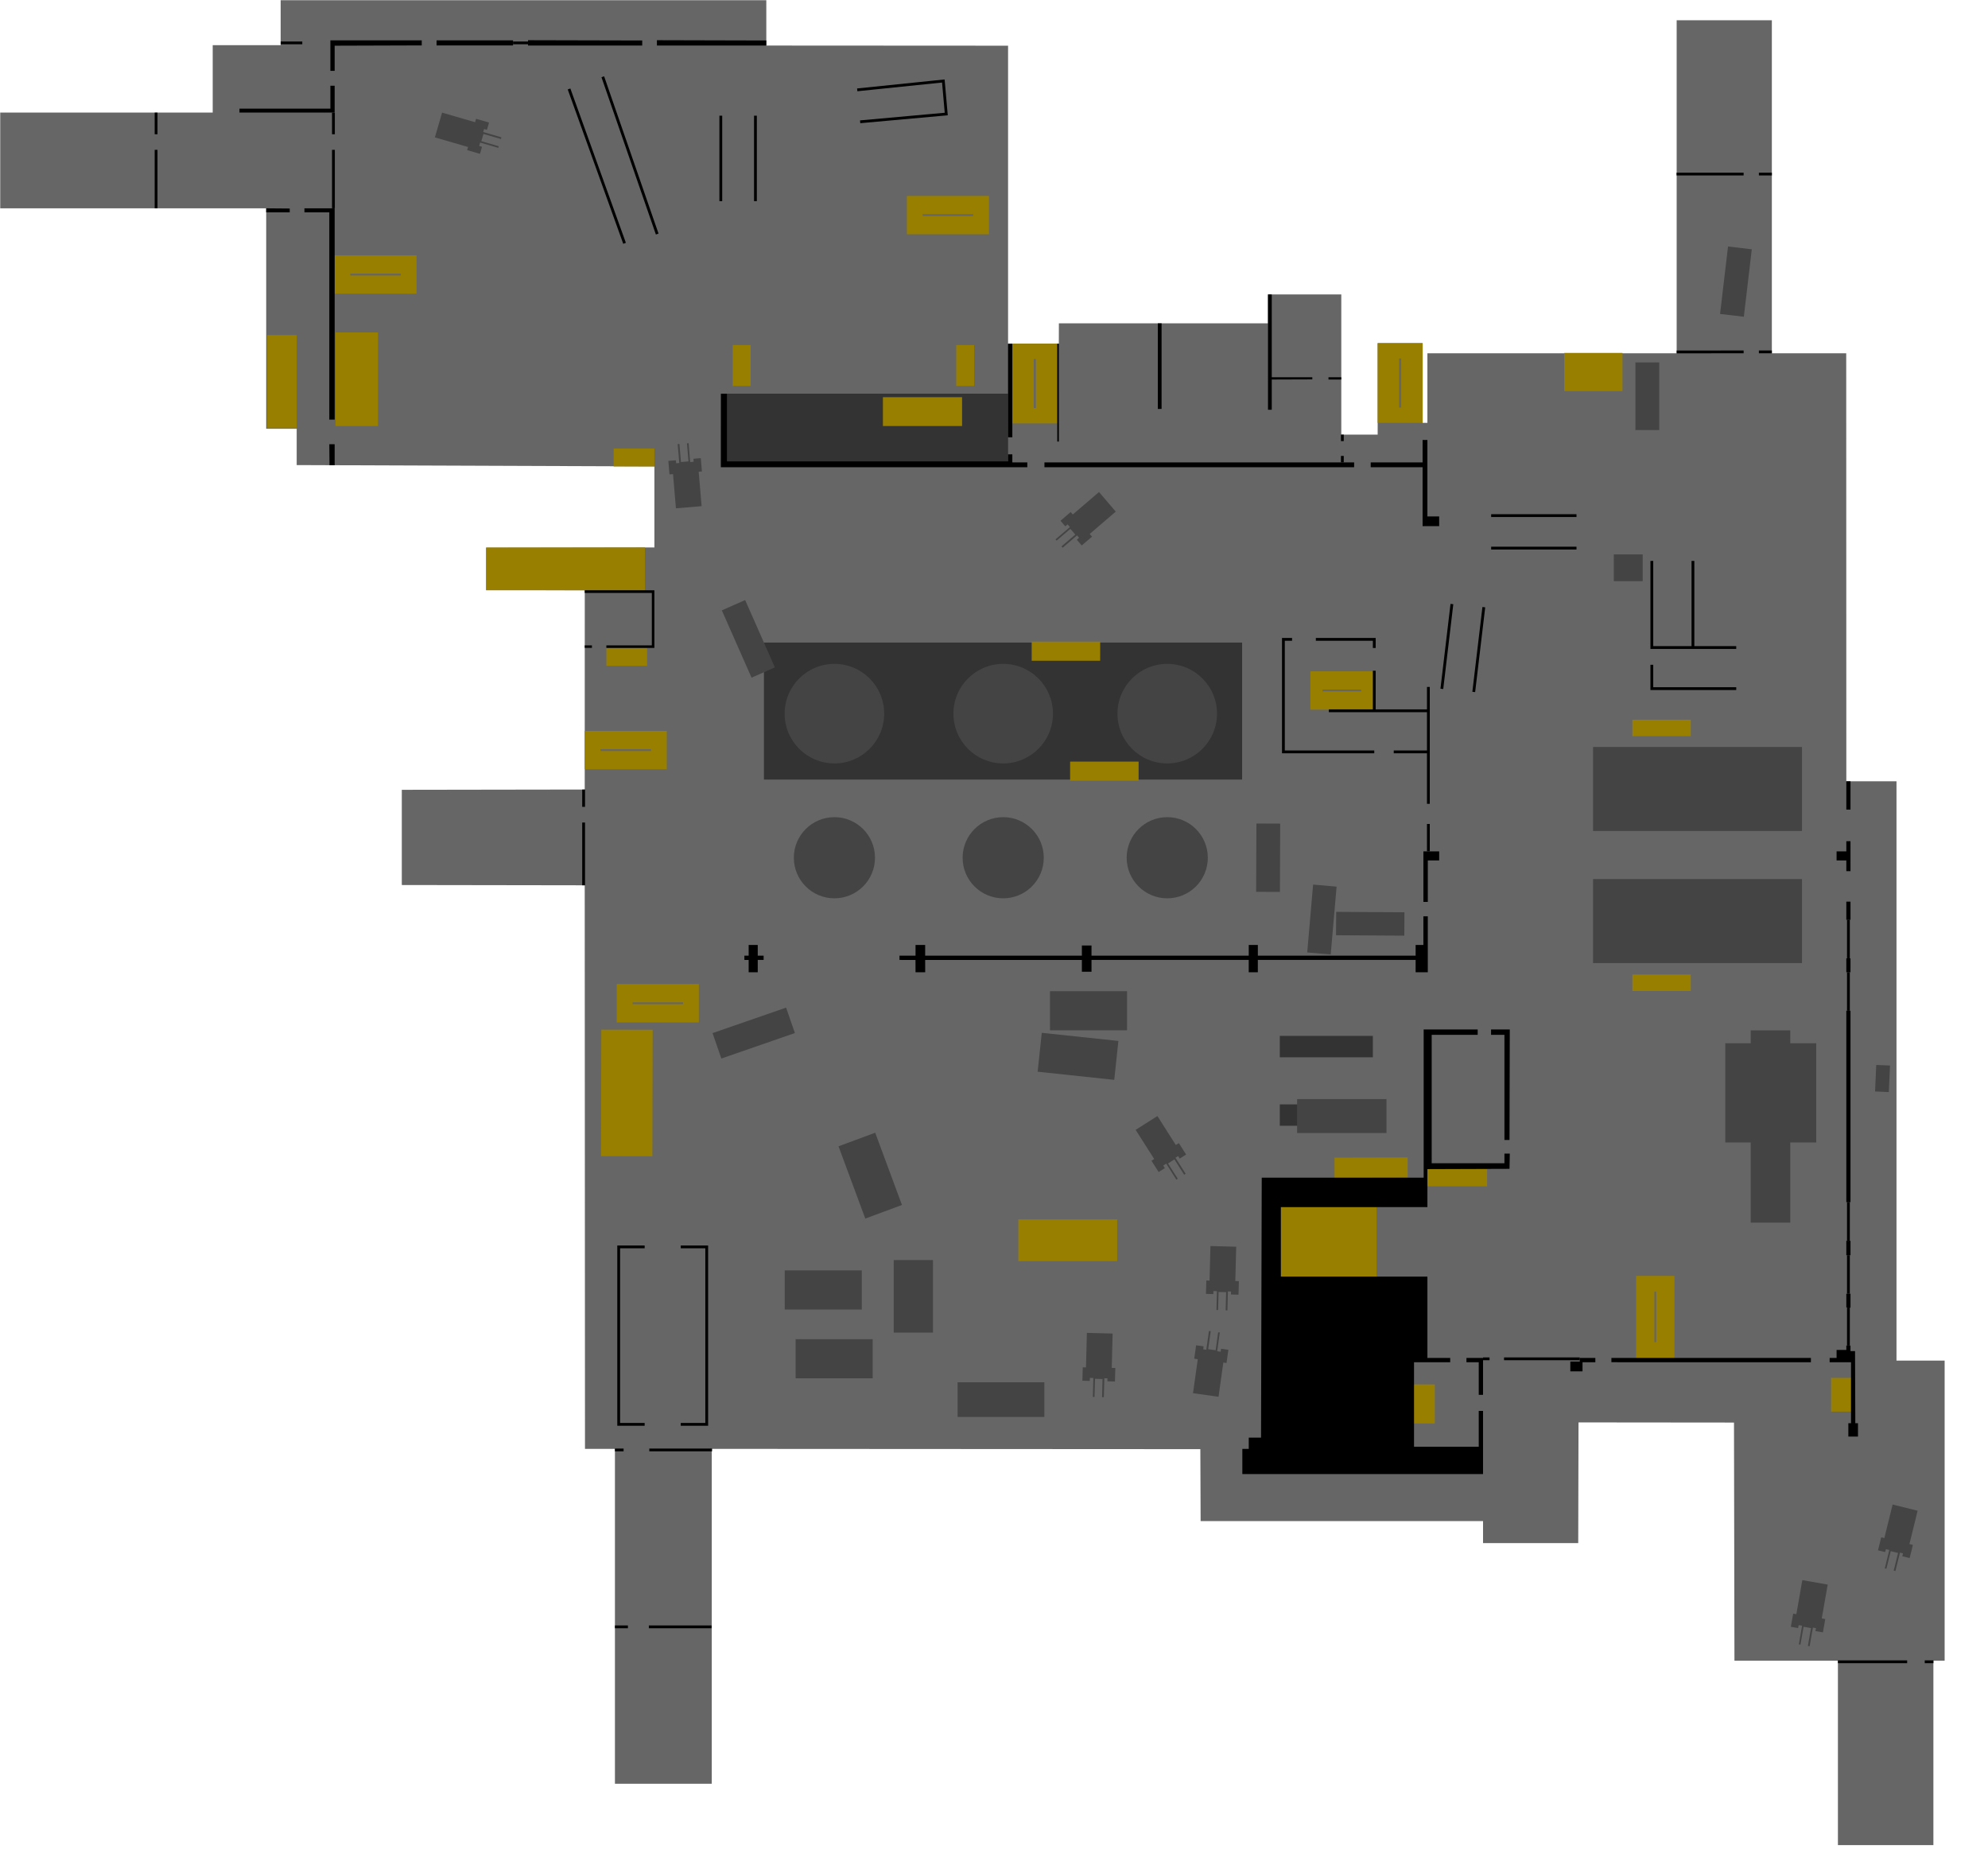
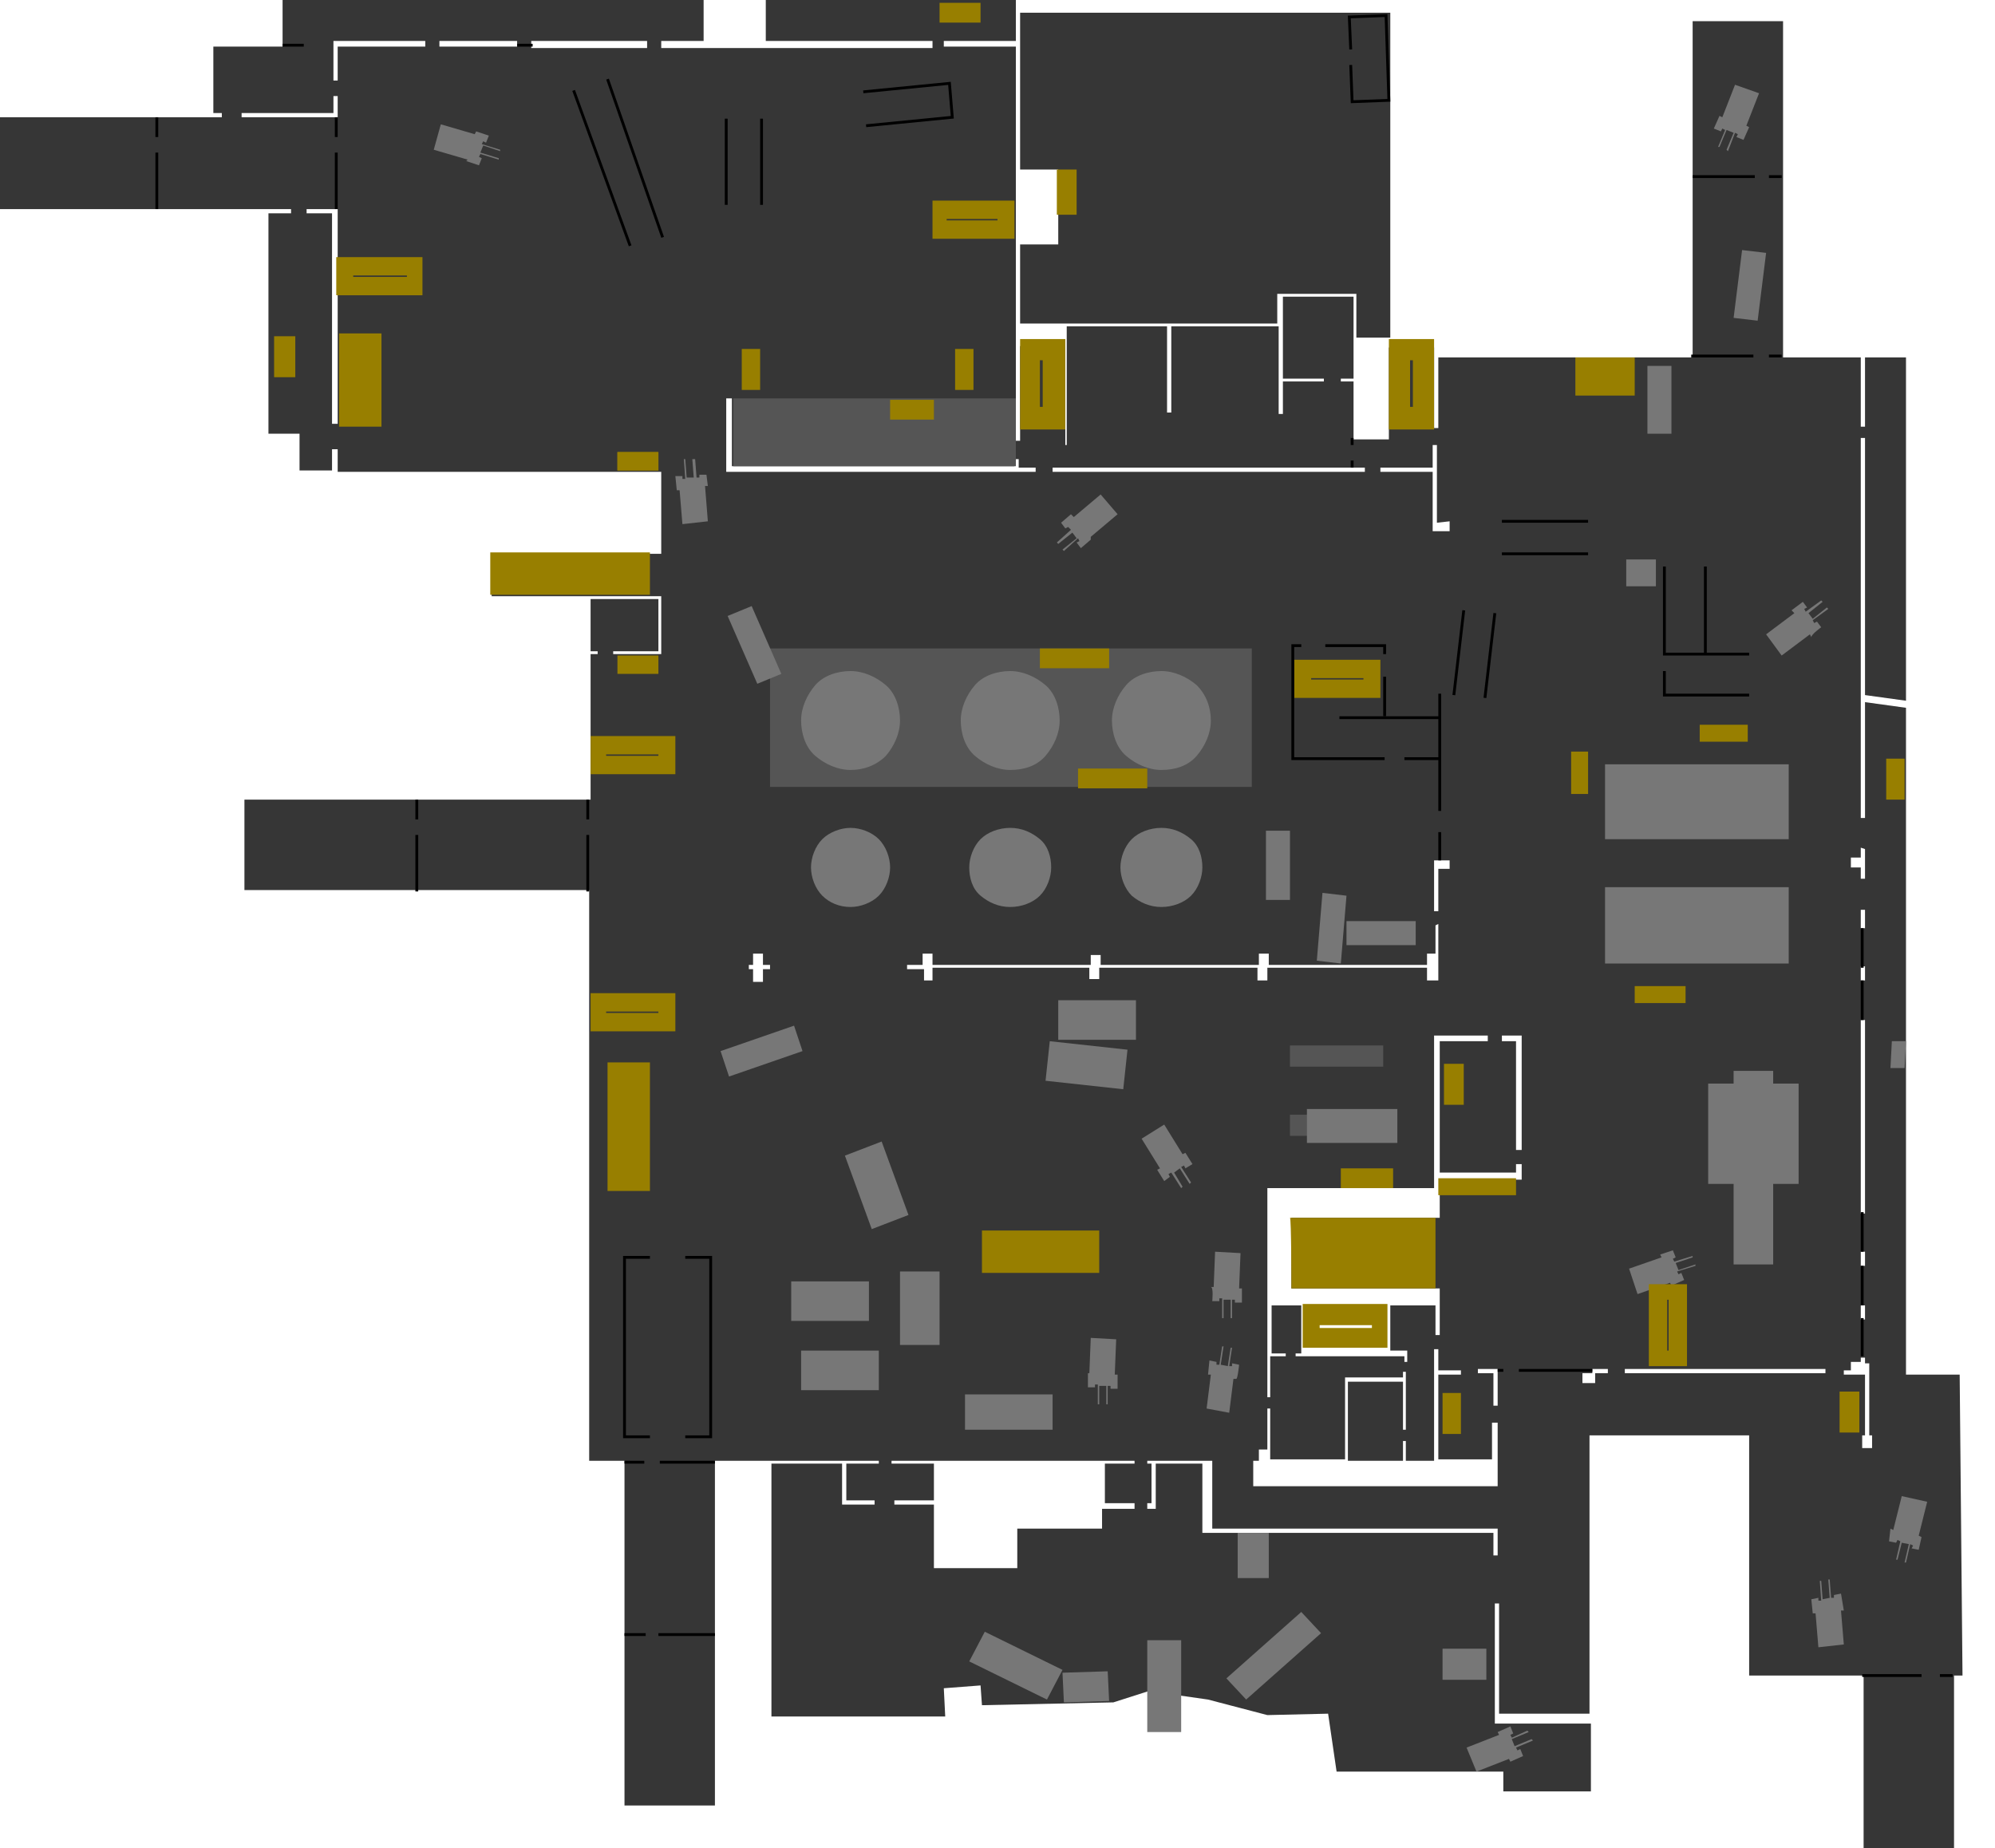
- <svg xmlns="http://www.w3.org/2000/svg" xml:space="preserve" width="141.8" height="133.571">
-   <path fill="#666" d="M15.172 8.028V3.221h4.846V.016h34.641v3.233l17.245.01v21.25h3.62l.004-1.45h14.917v-2.06h5.227v9.996h2.594v-6.524h3.205v5.685h.343v-4.961h17.779V1.446h6.79v23.748h5.304l.008 30.522h3.578v41.318h3.434v21.403h-.802v13.149h-6.81v-13.149h-7.38l-.033-16.985-11.09-.011-.02 8.608h-6.79v-1.569H85.638l-.02-5.132-34.85-.02v23.885h-6.906v-23.885h-2.136l-.019-40.192-13.047-.02v-6.79l13.047-.02.004-14.21-7.024-.02v-3.014l11.99-.02v-5.779l-25.515-.095v-2.594h-2.175V14.856H.016v-6.83Z" />
-   <path fill="#333" d="M88.597 45.826v9.77H54.489v-9.77zm9.326 32.935v1.525h-6.638v-1.525zm0-4.884v1.526h-6.638v-1.526zM71.904 32.902h-20.04v-4.826h20.04Z" />
-   <path fill="#444" d="M118.35 25.846v4.823h-1.698v-4.823zm10.182 36.844v5.995h-14.903V62.69zm-11.363-23.153v1.909h-2.059v-1.91zM80.391 70.689v2.79h-5.496v-2.79zm-.619 3.547-.295 2.775-5.464-.58.294-2.774zM64.335 85.935l-2.616.969-1.91-5.153 2.617-.97zM61.469 90.6v2.79h-5.496V90.6zm.777 4.904v2.79H56.75v-2.79zm4.301-5.641v5.175h-2.799v-5.175Zm7.944 11.191v-2.475h-6.187v2.475zM51.452 75.491l5.247-1.818-.628-1.813-5.247 1.818zm2.155-27.162-2.12-4.8 1.663-.735 2.12 4.801zm81.202 27.661c-.01.155-.083 1.893-.083 1.893l-.981-.043.083-1.892Zm-10.425-53.401-1.695-.2.568-4.81 1.695.2zM89.618 58.731l-.02 4.87 1.696.007.02-4.87zm5.299 9.34.42-4.84-1.676-.146-.42 4.84zm5.259-3.01-4.869-.03-.01 1.667 4.87.03zm28.356-11.791v5.995h-14.903V53.27zM87.618 96.26l-.521-.072-.03.213-.248-.035.188-1.336-.118-.016-.18 1.28-.532-.075.18-1.283-.126-.018-.187 1.34-.22-.031.028-.211-.535-.076-.134.957.252.035-.34 2.426 1.82.256.342-2.442.228.033zm-10.412 2.208.526.013.005-.215.25.007-.035 1.349.118.002.034-1.292.538.014-.033 1.295.126.003.035-1.352.222.006-.005.213.54.015.026-.966-.254-.007.063-2.449-1.837-.048-.064 2.465-.23-.008zm8.813-6.192.527.012.005-.214.25.007-.035 1.348.118.002.034-1.291.538.013-.033 1.295.126.003.035-1.352.223.006-.006.213.54.015.026-.966-.254-.007.063-2.448-1.837-.049-.064 2.465-.23-.007zm-3.375-8.69.444-.282-.116-.182.212-.134.723 1.139.1-.064-.693-1.09.454-.29.695 1.093.106-.068-.726-1.141.189-.12.114.18.457-.289-.518-.816-.215.137-1.314-2.067-1.552.985 1.323 2.08-.195.123zM49.986 32.672l-.524.045.018.214-.25.02-.113-1.344-.117.01.108 1.288-.536.046-.11-1.291-.125.01.114 1.349-.222.018-.019-.212-.538.044.08.963.254-.021.206 2.44 1.832-.153-.208-2.457.23-.018zM34.237 10.973l.146-.506-.206-.06.07-.24 1.296.377.032-.114-1.241-.361.15-.517 1.244.361.036-.12-1.299-.378.062-.214.205.059.152-.519-.928-.27-.071.244-2.352-.683-.514 1.765 2.367.687-.065.222zm93.5 105.045.52.09.036-.212.246.044-.233 1.329.117.019.223-1.272.53.092-.223 1.276.124.022.234-1.333.22.039-.037.21.532.094.167-.952-.25-.044.423-2.413-1.81-.318-.426 2.429-.227-.041zm6.218-5.454.511.125.051-.209.243.06-.322 1.31.115.027.309-1.254.523.128-.31 1.258.123.03.323-1.313.216.053-.05.207.524.131.232-.939-.247-.061.585-2.378-1.784-.441-.59 2.394-.223-.056zm-35.061-32.18v2.419h-6.375v-2.42zm-23.25-41.246.343.4.163-.14.163.19-1.025.877.078.09.98-.84.352.408-.985.843.083.096 1.027-.88.145.169-.162.139.351.41.735-.627-.166-.193 1.86-1.594-1.195-1.397-1.872 1.604-.15-.176z" />
-   <path fill="#987f00" d="M45.999 39.046H34.668v3.051h11.33Zm-19.038-8.661v-6.677h-3.026v6.677zm-5.799-6.486v6.638h-2.098v-6.638zm47.461 4.425h-5.647v2.06h5.647zM46.552 73.439l-.02 9.023-3.662-.008.02-9.023zm33.134 13.524h-7.05v2.976h7.05zm11.675-.877h6.829v4.96h-6.83zm9.488 12.644v2.787h1.492V98.73zm31.181-.463h-1.423v2.404h1.423ZM78.474 45.759v1.363h-4.885v-1.363zm2.741 8.557v1.363h-4.886v-1.363zM29.712 18.213h-5.854v2.736h5.854zm-1.125 1.303v.13h-3.602v-.13zm41.952-5.545h-5.853v2.736h5.853zm-1.125 1.303v.13h-3.601v-.13zM47.56 52.124h-5.853v2.737h5.853zm-1.125 1.303v.13h-3.601v-.13Zm3.411 16.751h-5.854v2.738h5.854zm-1.125 1.303v.131h-3.602v-.13zm70.715 25.362V90.99H116.7v5.853zm-1.303-1.125h-.13v-3.601h.13zM97.949 47.875h-4.482v2.736h4.482zm-.861 1.303v.13H94.33v-.13zm14.485-21.282V25.17h4.155v2.726m-14.257 2.26v-5.685h-3.205v5.685zm-1.526-1.093h-.153v-3.497h.153zm-24.532 1.131v-5.685h-3.204v5.685zm-1.525-1.093h-.154v-3.497h.154zm-20.344-4.492v2.915h-1.28V24.61m17.221-.001v2.915h-1.28V24.61m32.201 59.377-.003-1.44-5.216.012.004 1.44zm1.408-.61v1.225h4.256v-1.225zM46.676 33.264v-1.278h-2.904v1.28zm-.52 14.222v-1.278h-2.904v1.278zm70.276 5.014h4.17v-1.172h-4.17zm0 18.173h4.17v-1.172h-4.17z" />
-   <path fill="none" stroke="#000" stroke-width=".2" d="m61.145 6.408 6.141-.632.208 2.356-6.141.554m-7.469-.436v6.095m-2.47-6.095v6.095m-8.418-8.871 3.881 11.217M40.589 6.345l3.96 11.007m61.812 19.421h6.087m-6.087 2.315h6.087m5.374.916v6.174h6.02m-3.088-6.174v6.174m-2.932 1.234v1.698h6.02m-11.16 47.796h-5.402m-1.035 0h-.463M11.133 8.03v1.543m0 1.113v4.168m119.963 103.659h4.937M21.562 3.059h-1.543m21.609 55.602v4.476m0-5.595v-1.234m2.851 47.096h-.617m6.927 0h-4.476m-.032 12.616h4.475m-5.968 0h-.926m75.731-90.921 4.776-.004m1.089.001h.926m-2.015-12.682h-4.784m5.873 0h.926m-24.501 44.912v-8.334m0 9.77v1.951m1.679-17.634-.718 6.048m2.275.221.719-6.048M95.747 32.514v.463m0-1.519v-.463m2.277 15.218v-.617h-4.167m-1.697 0h-.618v8.026h6.482m1.389 0h2.47m-7.1-2.933h7.1m-3.859-2.856v2.778m39.264 67.902h.618m-89.349-29.59h1.852v12.656h-1.852m-2.575 0H44.13V88.923h1.852M36.594 3.059h1.069M23.783 8.03v1.543m0 1.113v4.168m108.061 50.744v2.747m0 .992v2.747m0 13.651v2.754m0 1.03v2.747m0 .985v2.71" />
-   <path fill="#444" d="M59.517 54.445a3.55 3.55 0 1 1 0-7.1 3.55 3.55 0 0 1 0 7.1zm23.74 0a3.55 3.55 0 1 1 0-7.1 3.55 3.55 0 0 1 0 7.1zm-11.701 0a3.55 3.55 0 1 1 0-7.1 3.55 3.55 0 0 1 0 7.1zm11.701 9.62a2.894 2.894 0 1 1 0-5.788 2.894 2.894 0 0 1 0 5.788zm-23.74 0a2.894 2.894 0 1 1 0-5.788 2.894 2.894 0 0 1 0 5.788zm12.039 0a2.894 2.894 0 1 1 0-5.788 2.894 2.894 0 0 1 0 5.788zm57.992 10.336h-1.852v-.918h-2.822v.918h-1.814v7.074h1.814v5.717h2.822v-5.717h1.852z" />
-   <path d="M23.87 8.027V6.115h-.304v1.633H17.08v.28zm13.793-5.16v.382h8.145v-.362zM23.87 5.052V3.259l6.212-.02v-.362h-6.516v2.175zm7.269-2.175v.362h5.455v-.362zm-7.65 12.266v14.783h.382v-15.07h-2.156v.287zm49.788 18.179v-.344h-1.069v-.576h-.305v.5H51.864v-4.826h-.444l-.004 5.244zm1.221-.344v.344h22.09v-.344zm25.141.344h1.832v4.2l1.182-.001v-.69h-.84v-5.455h-.342v1.602H97.77v.344zM65.3 68.46l.003.877.69.003-.003-.88h11.178v.839h.687v-.84H89.07v.878h.649v-.878h11.255v.878h.868V65.35h-.315v2.041h-.553v.763H89.72v-.763h-.649v.763H77.855v-.725h-.687v.725H65.99v-.763h-.687v.763h-1.145v.305zm36.543-4.14v-2.957h.81v-.648h-1.125v3.605zm3.633 32.83v2.326h.306v-2.632h-1.183v.305zm7.402.65v-.65h.915v-.308h-1.111v.258h-.674v.7zm2.06-.957v.305l14.23.002v-.307zm17.092.307v4.349h-.191v.953h.687v-.953h-.19l-.02-5.144h-.324v-.394h-.297v.31H131v.573h-.496v.305z" />
-   <path d="M105.782 105.123v-4.502h-.306v2.556h-4.616v-6.028h2.58v-.305h-1.626v-5.8H91.36v-4.959h10.454v-2.708l5.856-.02.01-.543.011-.544h-.383v.687h-5.189V73.8h3.281v-.381h-3.853v10.568h-11.55l-.05 18.542h-.876v.8h-.457v1.794zm1.526-31.323v7.497h.362l.02-7.878h-1.336v.381zM53.4 68.46v.877h.648v-.878h.42v-.305h-.42v-.763H53.4v.763h-.305v.305zm78.592 24.802v-.996h-.297v.973zm0-3.743v-1.03h-.297v1.03zm0-3.784V72.084h-.297v13.65zm0-16.398v-.992h-.297v.992zm0-3.739V64.3h-.297v1.297zm-.297-4.235v.763h.297V59.99h-.297v.725H131v.648zM46.857 2.867v.382h7.802v-.362zm-27.87 11.99v.286h1.679v-.272zM23.87 31.68h-.381l.014 1.499h.368zm17.837 10.607h4.787v3.739h-3.243v.181h3.425v-4.11H41.71zm.514 3.739h-.514v.18h.514m40.632-17.043V23.06h-.267v6.104m7.858-8.166v8.223h.268v-2.155l2.892-.01v-.153h-2.892V21m4.96 5.903h-.914v.162h.914m-23.769-2.556v6.676h.305V24.51m3.205-.001v6.982h.115l-.004-6.982m56.468 33.23v-2.022h-.297v2.022z" />
+ <svg xmlns="http://www.w3.org/2000/svg" version="1.1" id="Discord.gg-_x40_marazm" x="0px" y="0px" viewBox="0 0 141.2 130.8" style="enable-background:new 0 0 141.2 130.8;" xml:space="preserve">
+   <style type="text/css">
+ 	.st0{fill:#363636;}
+ 	.st1{fill:#555555;}
+ 	.st2{fill:#777777;}
+ 	.st3{fill:#987F00;}
+ 	.st4{fill:none;stroke:#000000;stroke-width:0.2;}
+ </style>
+   <g id="Ground_Floor">
+     <g id="Floor">
+       <path class="st0" d="M138.7,97.3h-3.8V50.1l-2.9-0.4v8.2h-0.3V41.4V31h0.3v18.2l2.9,0.4V25.3H132v4.9h-0.3v-4.9h-5.5V1.5h-6.4    v23.8h-18v5h-0.3v-5.7h-3.2v6.5h-2.5V27h-0.9v-0.2h0.9v-5.8h-5v5.8h2.9V27h-2.9v2.3h-0.3v-6.2h-7.6v6.1h-0.3v-6.1h-7.1v8.4h-0.1    v-7h-3.2v6.7h-0.3V3.3h-5.1V2.9h5.1V0H54.2v2.9h11.8v0.5h-6.5H46.8V2.9h3V0H20v3.3h-4.9V8h0.6v0.3H0v6.5h20.6v0.3H19v15.6h2.2v2.6    h2.3v-1.5h0.4v1.6h11.4h11.5v5.8h-6l-6,0v3h6h6v4.1h-3.4v-0.2h3.2v-3.7h-4.8v3.7h0.5v0.2h-0.5v10.3H17.3V63h24.4l0,20.3v20.1h2.5    v24.4h6.4v-24.4h11.6v0.2h-2.3v2.6h2v0.3h-2.3v-2.9h-5v17.9h12.3l-0.1-2l2.6-0.2l0.1,1.4l9.3-0.2l2.5-0.8l4.2,0.6l4.2,1.1l4.3-0.1    l0.6,4.1h11.8v1.4h6.2V122h-6.8v-8.5h0.3v7.8h6.4l0-19.7h5.7l5.6,0l0,8.5v8.5h8.1v12.3h6.4v-12.3h0.6L138.7,97.3L138.7,97.3z     M132.5,101.6v0.9h-0.7v-0.9h0.2v-4.3h-1.5V97h0.5v-0.6h0.7v-0.3h0.3v0.4h0.3V99l0,2.6H132.5L132.5,101.6z M132,60.1v2.1h-0.3    v-0.8H131v-0.7h0.7v-0.7L132,60.1L132,60.1z M132,64.4v1.3h-0.3v-1.3H132z M132,68.4v1h-0.3v-1H132z M132,72.2v13.7h-0.3V72.2H132    z M132,88.6v1h-0.3v-1H132z M132,92.4v1l-0.3,0v-1L132,92.4L132,92.4z M129.2,96.9v0.3h-14.2v-0.3h7.1L129.2,96.9L129.2,96.9z     M113.8,96.9v0.3h-0.9v0.7H112v-0.7h0.7v-0.3H113.8L113.8,96.9z M107.7,82.4l0,1.1h-3l-2.8,0v2.7H91.4v5h10.5v3.3h-0.3v-2.1h-3.2    v3.2h1.2v0.8h-0.2v-0.4h-7.7v-0.2h0.4v-3.4H90v3.4H91v0.2h-1.1v2.9h-0.2V84.1h11.8V73.3h3.8v0.4h-3.4V83h5.4v-0.6L107.7,82.4    L107.7,82.4z M107.7,73.3l0,8.1h-0.4v-7.7h-1v-0.4L107.7,73.3L107.7,73.3z M106,96.9v2.6h-0.3v-2.3h-1.1v-0.3    C104.6,96.9,106,96.9,106,96.9z M106,100.7v4.5H88.7v-1.8h0.4v-0.8h0.6v-2.9h0.2v3.6h5.3v-5.8h4.1v-0.4h0.2v4.1h-0.2v-3.4h-3.9    v5.6h3.9V102h0.2v1.4h2v-7.9h0.3v1.5h1.6v0.3h-1.6v6h3.8v-2.6H106L106,100.7z M106,108.2v1.9h-0.3v-1.6H85.1v-4.9h-3.3v3.2h-0.6    v-0.4h0.3v-2.8h-0.3v-0.2h4.6v2.6v2.2L106,108.2L106,108.2z M102.6,36.9v0.7l-0.6,0h-0.6v-4.2h-3.7v-0.3h3.7v-1.6h0.3v5.5    L102.6,36.9L102.6,36.9z M102.6,60.8v0.7h-0.8v3h-0.3v-3.6H102.6L102.6,60.8z M101.8,65.4v4H101v-0.9H89.7v0.9h-0.7v-0.9H77.8v0.8    h-0.7v-0.8H66v0.9l-0.3,0h-0.3V69v-0.4h-1.2v-0.3h1.1v-0.8H66v0.8h11.2v-0.7h0.7v0.7h11.2v-0.8h0.7v0.8H101v-0.8h0.6v-2    L101.8,65.4L101.8,65.4z M98.4,0.9H72.2V12h2.7v5.3h-2.7v5.6h18.2v-2.1H96v3.1h2.4C98.4,23.8,98.4,0.9,98.4,0.9z M96.6,33.1v0.3    H74.5v-0.3h3h16.2H96.6z M80.3,103.4v0.2h-2.1v2.8h2.1v0.4H78v1.4h-6v2.8h-5.9v-4.5h-2.8v-0.3h2.8v-2.6h-3v-0.2h5.1    C68.2,103.4,80.3,103.4,80.3,103.4z M73.3,33.1v0.3h-0.7l-0.7,0l-10.2,0H51.4v-5.2l0.2,0h0.2V33h20v-0.5h0.3v0.6H73.3z M54.5,68.3    v0.3H54v0.9h-0.7v-0.9h-0.3v-0.3h0.3v-0.8H54v0.8H54.5z M45.8,2.9v0.5h-4.1h-4.1V2.9L45.8,2.9L45.8,2.9z M36.6,2.9v0.4h-5.5V2.9    H36.6z M30.1,2.9v0.4H27h-3.1v2.4h-0.3V2.9L30.1,2.9L30.1,2.9z M23.9,6.8v1.5h-6.8V8h6.5V6.8L23.9,6.8L23.9,6.8z M23.9,14.8V30    h-0.4V15.1h-1.8v-0.3L23.9,14.8L23.9,14.8z" />
+     </g>
+     <g id="Ledge">
+       <path class="st1" d="M88.6,45.9v9.8H54.5v-9.8H88.6z" />
+       <path class="st1" d="M97.9,78.9v1.5h-6.6v-1.5H97.9z" />
+       <path class="st1" d="M97.9,74v1.5h-6.6V74H97.9z" />
+       <path class="st1" d="M71.9,33h-20v-4.8h20V33z" />
+     </g>
+     <g id="Obstacles">
+       <path class="st2" d="M118.3,25.9v4.8h-1.7v-4.8H118.3z" />
+       <path class="st2" d="M126.6,62.8v5.4h-13v-5.4C113.6,62.8,126.6,62.8,126.6,62.8z" />
+       <path class="st2" d="M117.2,39.6v1.9h-2.1v-1.9H117.2z" />
+       <path class="st2" d="M80.4,70.8v2.8h-5.5v-2.8H80.4z" />
+       <path class="st2" d="M79.8,74.3l-0.3,2.8L74,76.5l0.3-2.8L79.8,74.3z" />
+       <path class="st2" d="M64.3,86l-2.6,1l-1.9-5.2l2.6-1L64.3,86z" />
+       <path class="st2" d="M61.5,90.7v2.8H56v-2.8H61.5z" />
+       <path class="st2" d="M62.2,95.6v2.8h-5.5v-2.8H62.2z" />
+       <path class="st2" d="M66.5,90v5.2h-2.8V90H66.5z" />
+       <path class="st2" d="M74.5,101.2v-2.5h-6.2v2.5H74.5z" />
+       <path class="st2" d="M51.6,76.2l5.2-1.8l-0.6-1.8L51,74.4L51.6,76.2z" />
+       <path class="st2" d="M53.6,48.4l-2.1-4.8l1.7-0.7l2.1,4.8L53.6,48.4z" />
+       <path class="st2" d="M134.9,73.7c0,0.2-0.1,1.9-0.1,1.9l-1,0l0.1-1.9L134.9,73.7z" />
+       <path class="st2" d="M124.4,22.7l-1.7-0.2l0.6-4.8l1.7,0.2L124.4,22.7z" />
+       <path class="st2" d="M89.6,58.8l0,4.9h1.7l0-4.9L89.6,58.8L89.6,58.8z" />
+       <path class="st2" d="M94.9,68.2l0.4-4.8l-1.7-0.2L93.2,68L94.9,68.2z" />
+       <path class="st2" d="M100.2,65.2l-4.9,0v1.7l4.9,0L100.2,65.2L100.2,65.2z" />
+       <path class="st2" d="M126.6,54.1v5.3h-13v-5.3H126.6z" />
+       <path class="st2" d="M87.7,96.6l-0.5-0.1l0,0.2l-0.2,0l0.2-1.3l-0.1,0l-0.2,1.3l-0.5-0.1l0.2-1.3l-0.1,0l-0.2,1.3l-0.2,0l0-0.2    l-0.5-0.1l-0.1,1l0.2,0l-0.3,2.4L87,100l0.3-2.4l0.2,0C87.6,97.6,87.7,96.6,87.7,96.6z" />
+       <path class="st2" d="M77,98.2h0.5V98h0.2l0,1.4h0.1l0-1.3h0.5l0,1.3h0.1l0-1.3h0.2v0.2l0.5,0l0-1h-0.2l0.1-2.5l-1.8-0.1l-0.1,2.5    H77C77,97.3,77,98.2,77,98.2z" />
+       <path class="st2" d="M85.8,92.1h0.5v-0.2h0.2l0,1.4h0.1l0-1.3h0.5l0,1.3h0.1l0-1.3h0.2v0.2l0.5,0l0-1h-0.2l0.1-2.5l-1.8-0.1    l-0.1,2.5h-0.2C85.9,91.1,85.8,92.1,85.8,92.1z" />
+       <path class="st2" d="M82.4,83.6l0.4-0.3l-0.1-0.2l0.2-0.1l0.7,1.1l0.1-0.1L83.1,83l0.4-0.3l0.7,1.1l0.1-0.1l-0.7-1.1l0.2-0.1    l0.1,0.2l0.5-0.3l-0.5-0.8l-0.2,0.1l-1.3-2.1l-1.6,1l1.3,2.1l-0.2,0.1L82.4,83.6L82.4,83.6z" />
+       <path class="st2" d="M50,33.6l-0.5,0l0,0.2l-0.2,0l-0.1-1.3H49l0.1,1.3l-0.5,0l-0.1-1.3h-0.1l0.1,1.4l-0.2,0l0-0.2l-0.5,0l0.1,1    l0.2,0l0.2,2.4l1.8-0.2l-0.2-2.5l0.2,0L50,33.6L50,33.6z" />
+       <path class="st2" d="M33.9,11.7l0.2-0.5l-0.2-0.1l0.1-0.2l1.3,0.4l0-0.1L34,10.8l0.2-0.5l1.2,0.4l0-0.1l-1.3-0.4l0.1-0.2l0.2,0.1    l0.2-0.5l-0.9-0.3l-0.1,0.2l-2.4-0.7l-0.5,1.8l2.4,0.7L33,11.4L33.9,11.7L33.9,11.7z" />
+       <path class="st2" d="M130.3,112.8l-0.5,0.1l0,0.2l-0.2,0l-0.1-1.3h-0.1l0.1,1.3l-0.5,0.1l-0.1-1.3h-0.1l0.1,1.4l-0.2,0l0-0.2    l-0.5,0.1l0.1,1l0.2,0l0.2,2.4l1.8-0.2l-0.2-2.4l0.2,0L130.3,112.8L130.3,112.8z" />
+       <path class="st2" d="M133.7,109.1l0.5,0.1l0.1-0.2l0.2,0.1l-0.3,1.3l0.1,0l0.3-1.2l0.5,0.1l-0.3,1.3l0.1,0l0.3-1.3l0.2,0.1    l-0.1,0.2l0.5,0.1l0.2-0.9l-0.2-0.1l0.6-2.4l-1.8-0.4l-0.6,2.4l-0.2-0.1L133.7,109.1L133.7,109.1z" />
+       <path class="st2" d="M98.9,78.5v2.4h-6.4v-2.4H98.9z" />
+       <path class="st2" d="M75.1,37l0.3,0.4l0.2-0.1l0.2,0.2l-1,0.9l0.1,0.1l1-0.8l0.3,0.4l-1,0.8l0.1,0.1l1-0.9l0.1,0.2l-0.2,0.1    l0.3,0.4l0.7-0.6L77.2,38l1.9-1.6L77.9,35L76,36.6l-0.2-0.2L75.1,37L75.1,37z" />
+       <path class="st2" d="M121.3,9.1l0.5,0.2l0.1-0.2l0.2,0.1l-0.5,1.2l0.1,0l0.5-1.2l0.5,0.2l-0.5,1.2l0.1,0.1l0.5-1.3l0.2,0.1    l-0.1,0.2l0.5,0.2l0.4-0.9l-0.2-0.1l0.9-2.3L122.8,6l-0.9,2.3l-0.2-0.1L121.3,9.1L121.3,9.1z" />
+       <path class="st2" d="M128.9,44.4l-0.3-0.4l-0.2,0.1l-0.1-0.2l1.1-0.8l-0.1-0.1l-1,0.8l-0.3-0.4l1-0.8l-0.1-0.1l-1.1,0.8l-0.1-0.2    l0.2-0.1l-0.3-0.4l-0.8,0.6l0.2,0.2l-2,1.5l1.1,1.5l2-1.5l0.1,0.2C128.2,44.9,128.9,44.4,128.9,44.4z" />
+       <path class="st2" d="M119.2,90.6l-0.2-0.5l-0.2,0.1l-0.1-0.2l1.3-0.4l0-0.1l-1.2,0.4l-0.2-0.5l1.2-0.4l0-0.1l-1.3,0.4l-0.1-0.2    l0.2-0.1l-0.2-0.5l-0.9,0.3l0.1,0.2l-2.3,0.8l0.6,1.8l2.3-0.8l0.1,0.2L119.2,90.6L119.2,90.6z" />
+       <path class="st2" d="M107.8,124.3l-0.2-0.5l-0.2,0.1l-0.1-0.2l1.2-0.5l-0.1-0.1l-1.2,0.5l-0.2-0.5l1.2-0.5l-0.1-0.1L107,123    l-0.1-0.2l0.2-0.1l-0.2-0.5l-0.9,0.4l0.1,0.2l-2.3,0.9l0.7,1.7l2.3-0.9l0.1,0.2L107.8,124.3L107.8,124.3z" />
+       <path class="st2" d="M69.7,115.5l5.5,2.7l-1.1,2.1l-5.5-2.7L69.7,115.5z" />
+       <path class="st2" d="M83.6,116.1v6.5h-2.4v-6.5H83.6z" />
+       <path class="st2" d="M89.8,108.5v3.2h-2.2v-3.2H89.8z" />
+       <path class="st2" d="M92.1,114.1l1.4,1.5l-5.3,4.7l-1.4-1.5L92.1,114.1z" />
+       <path class="st2" d="M102.1,116.7h3.1v2.2h-3.1V116.7z" />
+       <path class="st2" d="M78.4,118.3l-3.2,0.1l0.1,2.1l3.2-0.1L78.4,118.3z" />
+     </g>
+     <g id="Stairs">
+       <g id="Stairs-down">
+         <path id="stair-1" class="st3" d="M45.9,39.1H34.7v3h11.3V39.1z" />
+         <path id="stair-2" class="st3" d="M27,30.2v-6.6h-3v6.6H27z" />
+         <path id="stair-3" class="st3" d="M20.9,23.8v2.9h-1.5v-2.9H20.9z" />
+         <path id="stair-4" class="st3" d="M66.1,28.3H63v1.4h3.1V28.3z" />
+         <path id="stair-7" class="st3" d="M46,75.2l0,9.1h-3l0-9.1L46,75.2L46,75.2z" />
+         <path id="stair-8" class="st3" d="M77.8,87.1h-8.3v3h8.3V87.1z" />
+         <path id="stair-220" class="st3" d="M91.3,86.2h10.3v5H91.4C91.4,91.1,91.4,86.2,91.3,86.2z" />
+         <path id="stair-221" class="st3" d="M102.1,98.6v2.9h1.3v-2.9H102.1z" />
+         <path id="stair-222" class="st3" d="M131.6,98.5h-1.4v2.9h1.4V98.5z" />
+         <path id="stair-223" class="st3" d="M78.5,45.9v1.4h-4.9v-1.4H78.5z" />
+         <path id="stair-224" class="st3" d="M81.2,54.4v1.4h-4.9v-1.4H81.2z" />
+         <path id="stair-136" class="st3" d="M134.8,53.7v2.9h-1.3v-2.9H134.8z" />
+         <path id="stair-140" class="st3" d="M46.6,33.3v-1.3h-2.9v1.3H46.6z" />
+         <path id="stair-138" class="st3" d="M111.2,53.2v3h1.2v-3H111.2z" />
+         <path id="stair-139" class="st3" d="M103.6,78.2v-2.9h-1.4v2.9H103.6z" />
+         <path id="stair-143" class="st3" d="M66.5,0.2h2.9v1.4h-2.9V0.2z" />
+       </g>
+       <g id="Stairs-up">
+         <path id="stair-69" class="st3" d="M29.9,18.2h-6.1v2.7h6.1V18.2z M28.8,19.5v0.1H25v-0.1H28.8z" />
+         <path id="stair-96" class="st3" d="M71.8,14.2h-5.8v2.7h5.8V14.2z M70.6,15.5v0.1H67v-0.1H70.6z" />
+         <path id="stair-97" class="st3" d="M47.8,52.1h-6v2.7h6V52.1z M46.6,53.4v0.1h-3.7v-0.1H46.6z" />
+         <path id="stair-100" class="st3" d="M47.8,70.3h-6v2.7h6V70.3z M46.6,71.6v0.1h-3.7v-0.1H46.6z" />
+         <path id="stair-101" class="st3" d="M119.4,96.7v-5.8h-2.7v5.8H119.4z M118.1,95.6h-0.1V92h0.1V95.6z" />
+         <path id="stair-129" class="st3" d="M97.7,46.7h-6.1v2.7h6.1V46.7z M96.5,48v0.1h-3.7V48H96.5z" />
+         <path id="stair-62" class="st3" d="M111.5,28v-2.7h4.2V28" />
+         <path id="stair-127" class="st3" d="M101.5,30.3V24h-3.2v6.4H101.5z M100,28.8h-0.2v-3.3h0.2V28.8z" />
+         <path id="stair-128" class="st3" d="M75.4,30.3V24h-3.2v6.4H75.4z M73.8,28.8h-0.2v-3.3h0.2V28.8z" />
+         <path id="stair-63" class="st3" d="M53.8,24.7v2.9h-1.3v-2.9" />
+         <path id="stair-130" class="st3" d="M68.9,24.7v2.9h-1.3v-2.9" />
+         <path id="stair-131" class="st3" d="M98.6,84.1v-1.4l-3.7,0v1.4L98.6,84.1z" />
+         <path id="stair-132" class="st3" d="M101.8,83.4v1.2h5.5v-1.2H101.8z" />
+         <path id="stair-140-2" class="st3" d="M46.6,33.3v-1.3h-2.9v1.3H46.6z" />
+         <path id="stair-141" class="st3" d="M46.6,47.7v-1.3h-2.9v1.3H46.6z" />
+         <path id="stair-155" class="st3" d="M120.3,52.5h3.4v-1.2h-3.4V52.5z" />
+         <path id="stair-226" class="st3" d="M115.7,71h3.6v-1.2h-3.6V71z" />
+         <path id="stair-135" class="st3" d="M76.2,12v3.2h-1.4V12H76.2z" />
+       </g>
+     </g>
+     <g id="Wall">
+       <path class="st4" d="M61.1,6.5l6.1-0.6l0.2,2.4l-6.1,0.6" />
+       <path class="st4" d="M53.9,8.4v6.1" />
+       <path class="st4" d="M51.4,8.4v6.1" />
+       <path class="st4" d="M43,5.6l3.9,11.2" />
+       <path class="st4" d="M40.6,6.4l4,11" />
+       <path class="st4" d="M106.3,36.9h6.1" />
+       <path class="st4" d="M106.3,39.2h6.1" />
+       <path class="st4" d="M117.8,40.1v6.2h6" />
+       <path class="st4" d="M120.7,40.1v6.2" />
+       <path class="st4" d="M117.8,47.5v1.7h6" />
+       <path class="st4" d="M112.7,97h-5.2" />
+       <path class="st4" d="M106.4,97H106" />
+       <path class="st4" d="M11.1,8.3v1.4" />
+       <path class="st4" d="M11.1,10.8v4" />
+       <path class="st4" d="M131.8,118.6h4.2" />
+       <path class="st4" d="M21.5,3.2H20" />
+       <path class="st4" d="M41.6,59.1l0,4" />
+       <path class="st4" d="M41.6,58v-1.4" />
+       <path class="st4" d="M45.6,103.5h-1.4" />
+       <path class="st4" d="M50.6,103.5h-3.9" />
+       <path class="st4" d="M46.6,115.7h4" />
+       <path class="st4" d="M45.7,115.7h-1.5" />
+       <path class="st4" d="M119.7,25.2h4.4" />
+       <path class="st4" d="M125.2,25.2h0.9" />
+       <path class="st4" d="M124.2,12.5h-4.4" />
+       <path class="st4" d="M125.2,12.5h0.9" />
+       <path class="st4" d="M101.9,57.4v-8.3" />
+       <path class="st4" d="M101.9,58.9v2" />
+       <path class="st4" d="M103.6,43.2l-0.7,6" />
+       <path class="st4" d="M105.1,49.4l0.7-6" />
+       <path class="st4" d="M95.7,32.6v0.5" />
+       <path class="st4" d="M95.7,31.5v-0.5" />
+       <path class="st4" d="M98,46.3v-0.6h-4.2" />
+       <path class="st4" d="M92.1,45.7h-0.6v8H98" />
+       <path class="st4" d="M99.4,53.7h2.5" />
+       <path class="st4" d="M94.8,50.8h7.1" />
+       <path class="st4" d="M98,47.9v2.8" />
+       <path class="st4" d="M137.3,118.6h0.9" />
+       <path class="st4" d="M48.5,89h1.8v12.7h-1.8" />
+       <path class="st4" d="M46,101.7h-1.8V89H46" />
+       <path class="st4" d="M36.6,3.2h1.1" />
+       <path class="st4" d="M23.8,8.3v1.4" />
+       <path class="st4" d="M23.8,10.8v4" />
+       <path class="st4" d="M131.8,65.7v2.8" />
+       <path class="st4" d="M131.8,69.4v2.8" />
+       <path class="st4" d="M131.8,85.8v2.8" />
+       <path class="st4" d="M131.8,89.6v2.8" />
+       <path class="st4" d="M131.8,93.3v2.7" />
+       <path class="st4" d="M95.6,3.5l-0.1-2.3l2.6-0.1l0.2,6l-2.6,0.1l-0.1-2.6" />
+       <path class="st4" d="M29.5,56.6V58" />
+       <path class="st4" d="M29.5,59.1l0,4" />
+     </g>
+     <g id="Building">
+       <path class="st2" d="M60.2,54.5c-0.9,0-1.8-0.4-2.5-1s-1-1.6-1-2.5s0.4-1.8,1-2.5s1.6-1,2.5-1s1.8,0.4,2.5,1s1,1.6,1,2.5    s-0.4,1.8-1,2.5C62,54.2,61.1,54.5,60.2,54.5z" />
+       <path class="st2" d="M82.2,54.5c-0.9,0-1.8-0.4-2.5-1s-1-1.6-1-2.5s0.4-1.8,1-2.5s1.6-1,2.5-1s1.8,0.4,2.5,1c0.7,0.7,1,1.6,1,2.5    s-0.4,1.8-1,2.5S83.2,54.5,82.2,54.5z" />
+       <path class="st2" d="M71.5,54.5c-0.9,0-1.8-0.4-2.5-1s-1-1.6-1-2.5s0.4-1.8,1-2.5s1.6-1,2.5-1s1.8,0.4,2.5,1s1,1.6,1,2.5    s-0.4,1.8-1,2.5S72.5,54.5,71.5,54.5z" />
+       <path class="st2" d="M82.2,64.2c-0.8,0-1.5-0.3-2.1-0.8c-0.5-0.5-0.8-1.3-0.8-2s0.3-1.5,0.8-2s1.3-0.8,2.1-0.8s1.5,0.3,2.1,0.8    s0.8,1.3,0.8,2s-0.3,1.5-0.8,2S83,64.2,82.2,64.2z" />
+       <path class="st2" d="M60.2,64.2c-0.8,0-1.5-0.3-2-0.8c-0.5-0.5-0.8-1.3-0.8-2s0.3-1.5,0.8-2c0.5-0.5,1.3-0.8,2-0.8s1.5,0.3,2,0.8    s0.8,1.3,0.8,2s-0.3,1.5-0.8,2C61.7,63.9,60.9,64.2,60.2,64.2z" />
+       <path class="st2" d="M71.5,64.2c-0.8,0-1.5-0.3-2.1-0.8s-0.8-1.3-0.8-2s0.3-1.5,0.8-2s1.3-0.8,2.1-0.8s1.5,0.3,2.1,0.8    s0.8,1.3,0.8,2s-0.3,1.5-0.8,2C73.1,63.9,72.3,64.2,71.5,64.2z" />
+       <path class="st2" d="M127.3,76.7h-1.8v-0.9h-2.8v0.9h-1.8v7.1h1.8v5.7h2.8v-5.7h1.8V76.7z" />
+     </g>
+   </g>
+   <path id="stair-101-2" class="st3" d="M98.2,92.3l-6,0v3.1l6,0L98.2,92.3L98.2,92.3z M97.1,93.8v0.2l-3.7,0v-0.2L97.1,93.8z" />
</svg>
